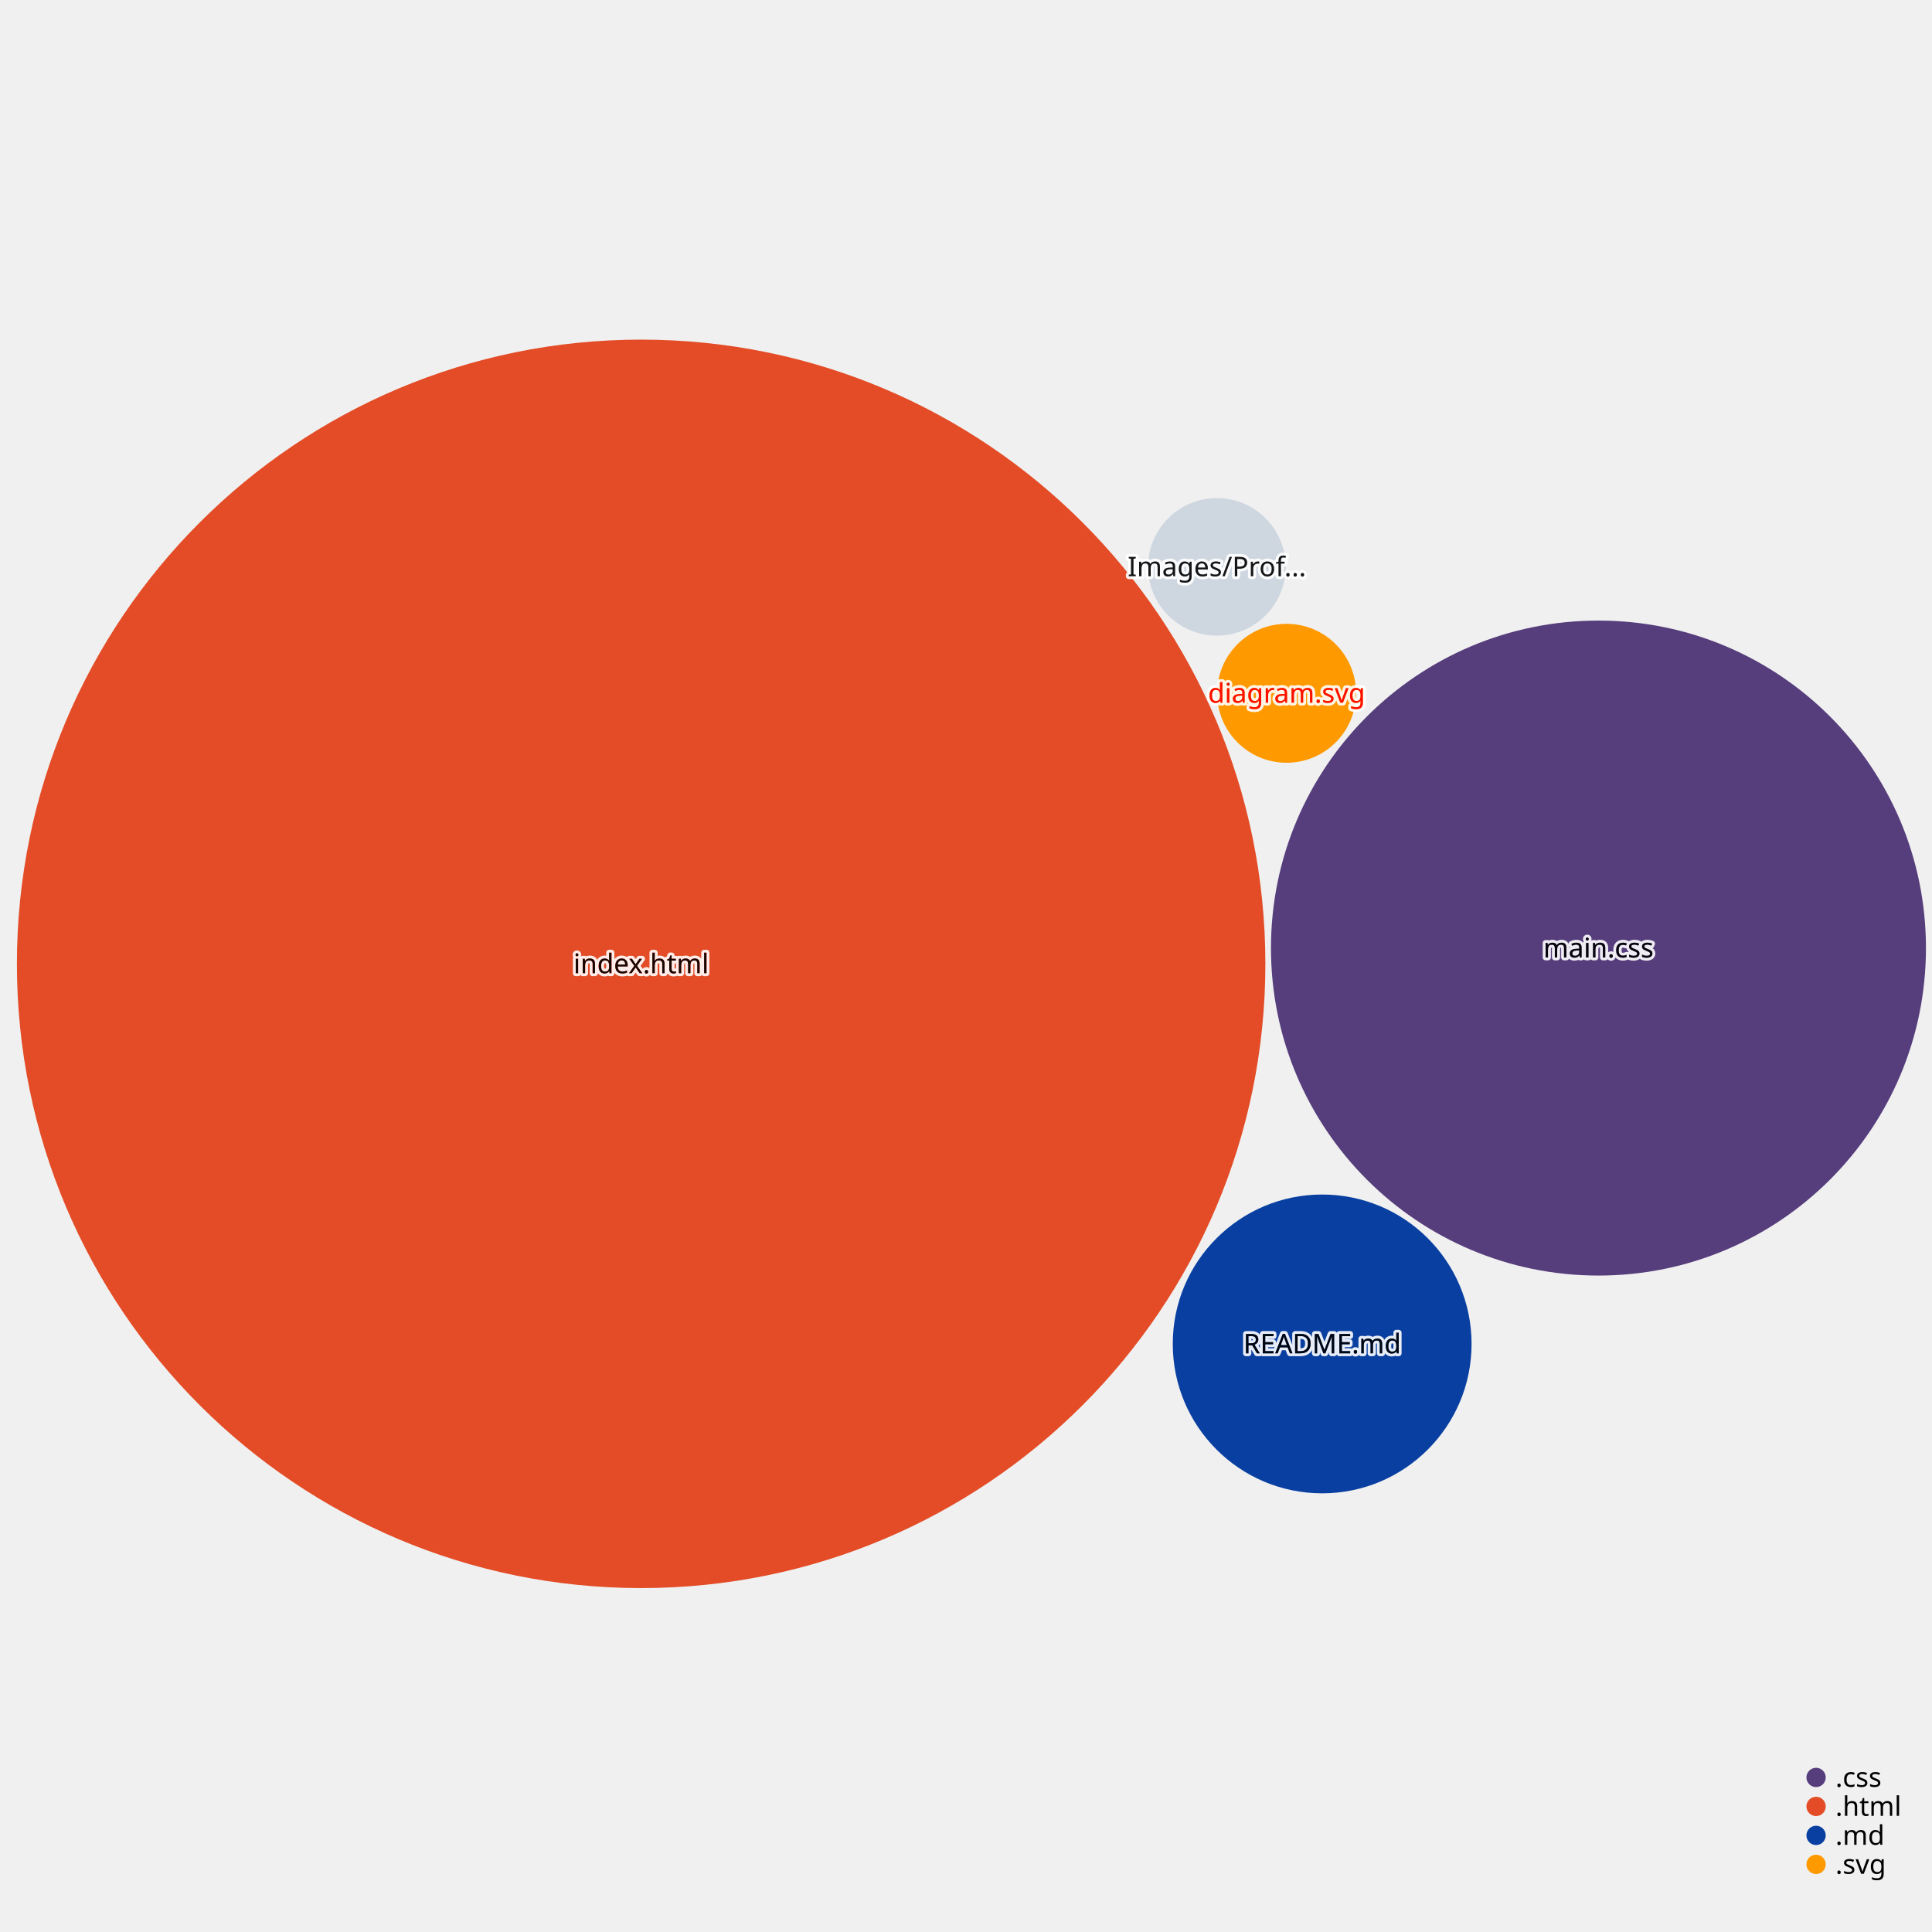
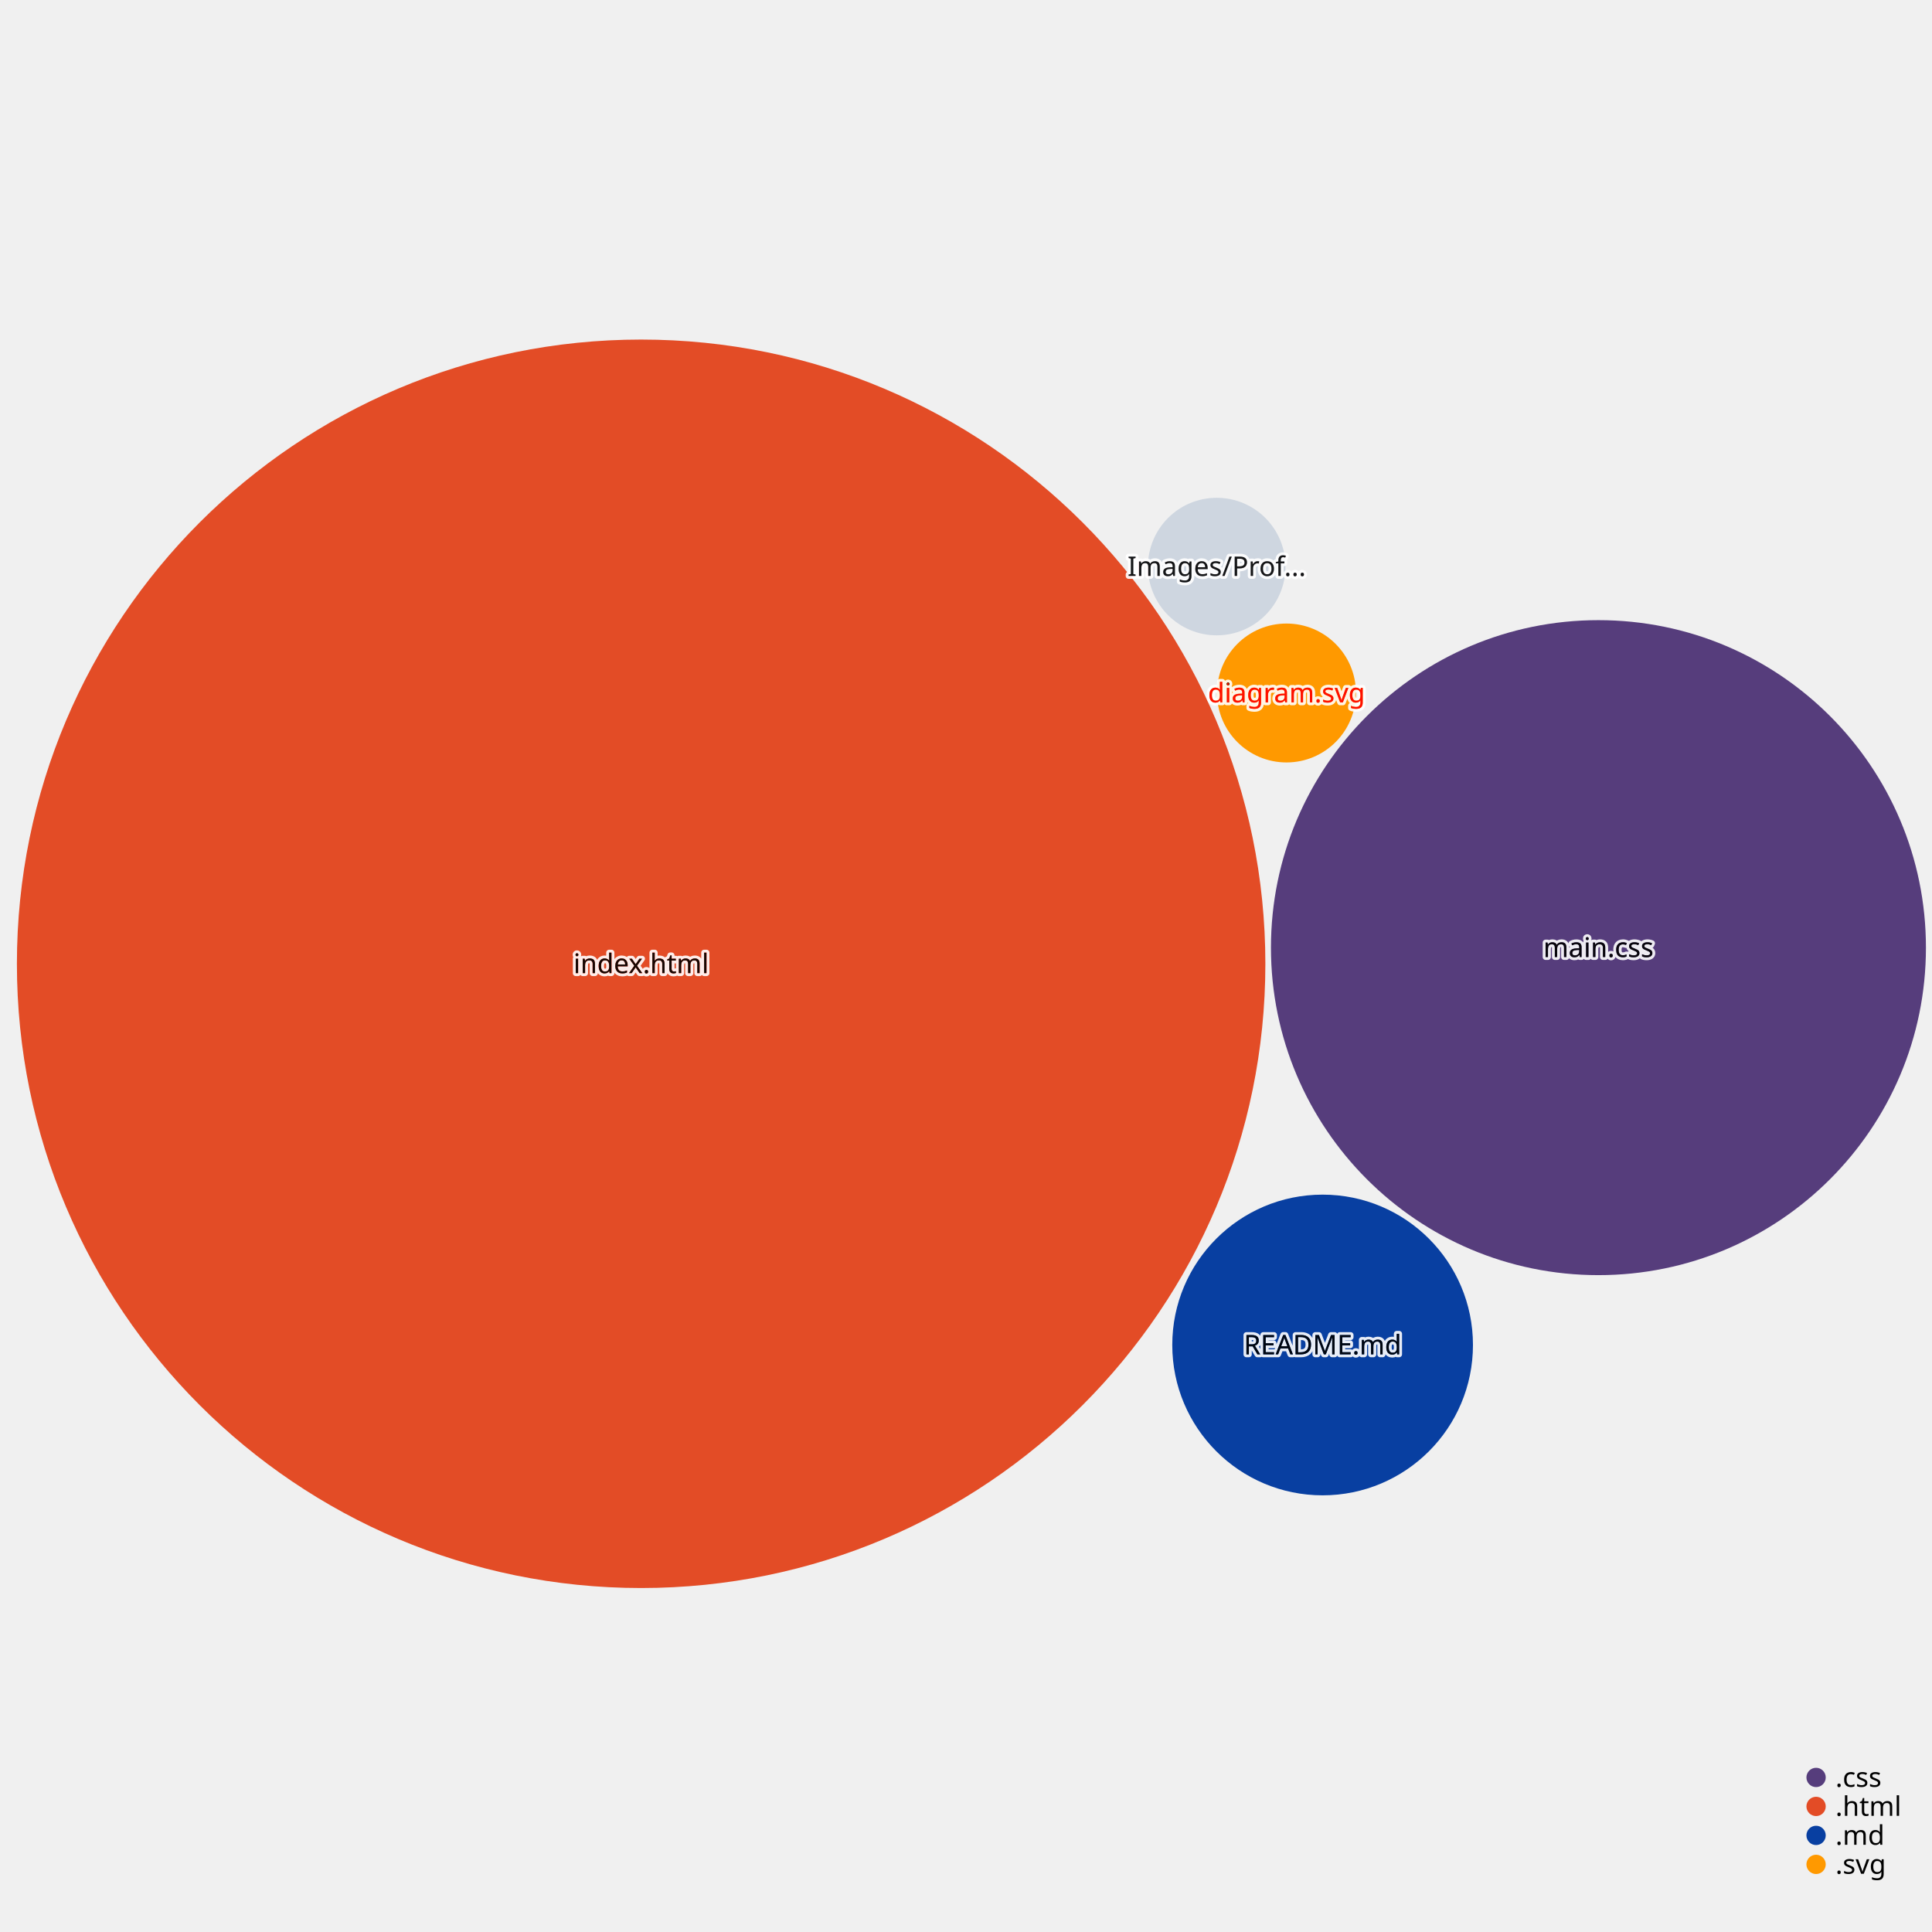
<svg xmlns="http://www.w3.org/2000/svg" width="1000" height="1000" style="background:white;font-family:sans-serif;overflow:visible">
  <defs>
    <filter id="glow" x="-50%" y="-50%" width="200%" height="200%">
      <feGaussianBlur stdDeviation="4" result="coloredBlur" />
      <feMerge>
        <feMergeNode in="coloredBlur" />
        <feMergeNode in="SourceGraphic" />
      </feMerge>
    </filter>
  </defs>
-   <g style="fill:#e34c26;transition:transform 0s ease-out, fill 0.1s ease-out" transform="translate(331.8544, 498.8884)">
+   <g style="fill:#e34c26;transition:transform 0s ease-out, fill 0.1s ease-out" transform="translate(331.8501, 498.8581)">
    <circle style="transition:all 0.5s ease-out" r="323.101" stroke-width="0" stroke="#374151" />
  </g>
-   <g style="fill:#563d7c;transition:transform 0s ease-out, fill 0.1s ease-out" transform="translate(827.3583, 490.7179)">
+   <g style="fill:#563d7c;transition:transform 0s ease-out, fill 0.1s ease-out" transform="translate(827.352, 490.4992)">
    <circle style="transition:all 0.5s ease-out" r="169.51" stroke-width="0" stroke="#374151" />
  </g>
-   <g style="fill:#083fa1;transition:transform 0s ease-out, fill 0.1s ease-out" transform="translate(684.3499, 695.6118)">
-     <circle style="transition:all 0.5s ease-out" r="77.33" stroke-width="0" stroke="#374151" />
+   <g style="fill:#083fa1;transition:transform 0s ease-out, fill 0.1s ease-out" transform="translate(684.5847, 696.1589)">
+     <circle style="transition:all 0.5s ease-out" r="77.819" stroke-width="0" stroke="#374151" />
  </g>
-   <g style="fill:#ff9900;transition:transform 0s ease-out, fill 0.1s ease-out" transform="translate(665.9386, 358.8493)">
+   <g style="fill:#ff9900;transition:transform 0s ease-out, fill 0.1s ease-out" transform="translate(665.8811, 358.6922)">
    <circle style="transition:all 0.5s ease-out" r="35.948" stroke-width="0" stroke="#374151" />
  </g>
-   <g style="fill:#CED6E0;transition:transform 0s ease-out, fill 0.1s ease-out" transform="translate(629.8513, 293.3967)">
+   <g style="fill:#CED6E0;transition:transform 0s ease-out, fill 0.1s ease-out" transform="translate(629.7689, 293.2534)">
    <circle style="transition:all 0.5s ease-out" r="35.594" stroke-width="0" stroke="#374151" />
  </g>
-   <g style="fill:#e34c26;transition:transform 0s ease-out" transform="translate(331.8544, 498.8884)">
+   <g style="fill:#e34c26;transition:transform 0s ease-out" transform="translate(331.8501, 498.8581)">
    <text style="pointer-events:none;opacity:0.9;font-size:14px;font-weight:500;transition:all 0.5s ease-out" fill="#4B5563" text-anchor="middle" dominant-baseline="middle" stroke="white" stroke-width="3" stroke-linejoin="round">index.html</text>
    <text style="pointer-events:none;opacity:1;font-size:14px;font-weight:500;transition:all 0.5s ease-out" text-anchor="middle" dominant-baseline="middle">index.html</text>
    <text style="pointer-events:none;opacity:0.9;font-size:14px;font-weight:500;mix-blend-mode:color-burn;transition:all 0.5s ease-out" fill="#110101" text-anchor="middle" dominant-baseline="middle">index.html</text>
  </g>
-   <g style="fill:#563d7c;transition:transform 0s ease-out" transform="translate(827.3583, 490.7179)">
+   <g style="fill:#563d7c;transition:transform 0s ease-out" transform="translate(827.352, 490.4992)">
    <text style="pointer-events:none;opacity:0.9;font-size:14px;font-weight:500;transition:all 0.5s ease-out" fill="#4B5563" text-anchor="middle" dominant-baseline="middle" stroke="white" stroke-width="3" stroke-linejoin="round">main.css</text>
    <text style="pointer-events:none;opacity:1;font-size:14px;font-weight:500;transition:all 0.5s ease-out" text-anchor="middle" dominant-baseline="middle">main.css</text>
    <text style="pointer-events:none;opacity:0.9;font-size:14px;font-weight:500;mix-blend-mode:color-burn;transition:all 0.5s ease-out" fill="#110101" text-anchor="middle" dominant-baseline="middle">main.css</text>
  </g>
-   <g style="fill:#083fa1;transition:transform 0s ease-out" transform="translate(684.3499, 695.6118)">
+   <g style="fill:#083fa1;transition:transform 0s ease-out" transform="translate(684.5847, 696.1589)">
    <text style="pointer-events:none;opacity:0.9;font-size:14px;font-weight:500;transition:all 0.5s ease-out" fill="#4B5563" text-anchor="middle" dominant-baseline="middle" stroke="white" stroke-width="3" stroke-linejoin="round">README.md</text>
    <text style="pointer-events:none;opacity:1;font-size:14px;font-weight:500;transition:all 0.5s ease-out" text-anchor="middle" dominant-baseline="middle">README.md</text>
    <text style="pointer-events:none;opacity:0.9;font-size:14px;font-weight:500;mix-blend-mode:color-burn;transition:all 0.5s ease-out" fill="#110101" text-anchor="middle" dominant-baseline="middle">README.md</text>
  </g>
-   <g style="fill:#ff9900;transition:transform 0s ease-out" transform="translate(665.9386, 358.8493)">
+   <g style="fill:#ff9900;transition:transform 0s ease-out" transform="translate(665.8811, 358.6922)">
    <text style="pointer-events:none;opacity:0.9;font-size:14px;font-weight:500;transition:all 0.5s ease-out" fill="#4B5563" text-anchor="middle" dominant-baseline="middle" stroke="white" stroke-width="3" stroke-linejoin="round">diagram.svg</text>
    <text style="pointer-events:none;opacity:1;font-size:14px;font-weight:500;transition:all 0.5s ease-out" text-anchor="middle" dominant-baseline="middle">diagram.svg</text>
    <text style="pointer-events:none;opacity:0.9;font-size:14px;font-weight:500;mix-blend-mode:color-burn;transition:all 0.5s ease-out" fill="#110101" text-anchor="middle" dominant-baseline="middle">diagram.svg</text>
  </g>
-   <g style="fill:#CED6E0;transition:transform 0s ease-out" transform="translate(629.8513, 293.3967)">
+   <g style="fill:#CED6E0;transition:transform 0s ease-out" transform="translate(629.7689, 293.2534)">
    <text style="pointer-events:none;opacity:0.9;font-size:14px;font-weight:500;transition:all 0.5s ease-out" fill="#4B5563" text-anchor="middle" dominant-baseline="middle" stroke="white" stroke-width="3" stroke-linejoin="round">Images/Prof...</text>
    <text style="pointer-events:none;opacity:1;font-size:14px;font-weight:500;transition:all 0.5s ease-out" text-anchor="middle" dominant-baseline="middle">Images/Prof...</text>
    <text style="pointer-events:none;opacity:0.9;font-size:14px;font-weight:500;mix-blend-mode:color-burn;transition:all 0.5s ease-out" fill="#110101" text-anchor="middle" dominant-baseline="middle">Images/Prof...</text>
  </g>
  <g transform="translate(940, 920)">
    <g transform="translate(0, 0)">
      <circle r="5" fill="#563d7c" />
      <text x="10" style="font-size:14px;font-weight:300" dominant-baseline="middle">.css</text>
    </g>
    <g transform="translate(0, 15)">
      <circle r="5" fill="#e34c26" />
      <text x="10" style="font-size:14px;font-weight:300" dominant-baseline="middle">.html</text>
    </g>
    <g transform="translate(0, 30)">
      <circle r="5" fill="#083fa1" />
      <text x="10" style="font-size:14px;font-weight:300" dominant-baseline="middle">.md</text>
    </g>
    <g transform="translate(0, 45)">
      <circle r="5" fill="#ff9900" />
      <text x="10" style="font-size:14px;font-weight:300" dominant-baseline="middle">.svg</text>
    </g>
    <g fill="#9CA3AF" style="font-weight:300;font-style:italic;font-size:12px">each dot sized by file size</g>
  </g>
</svg>
